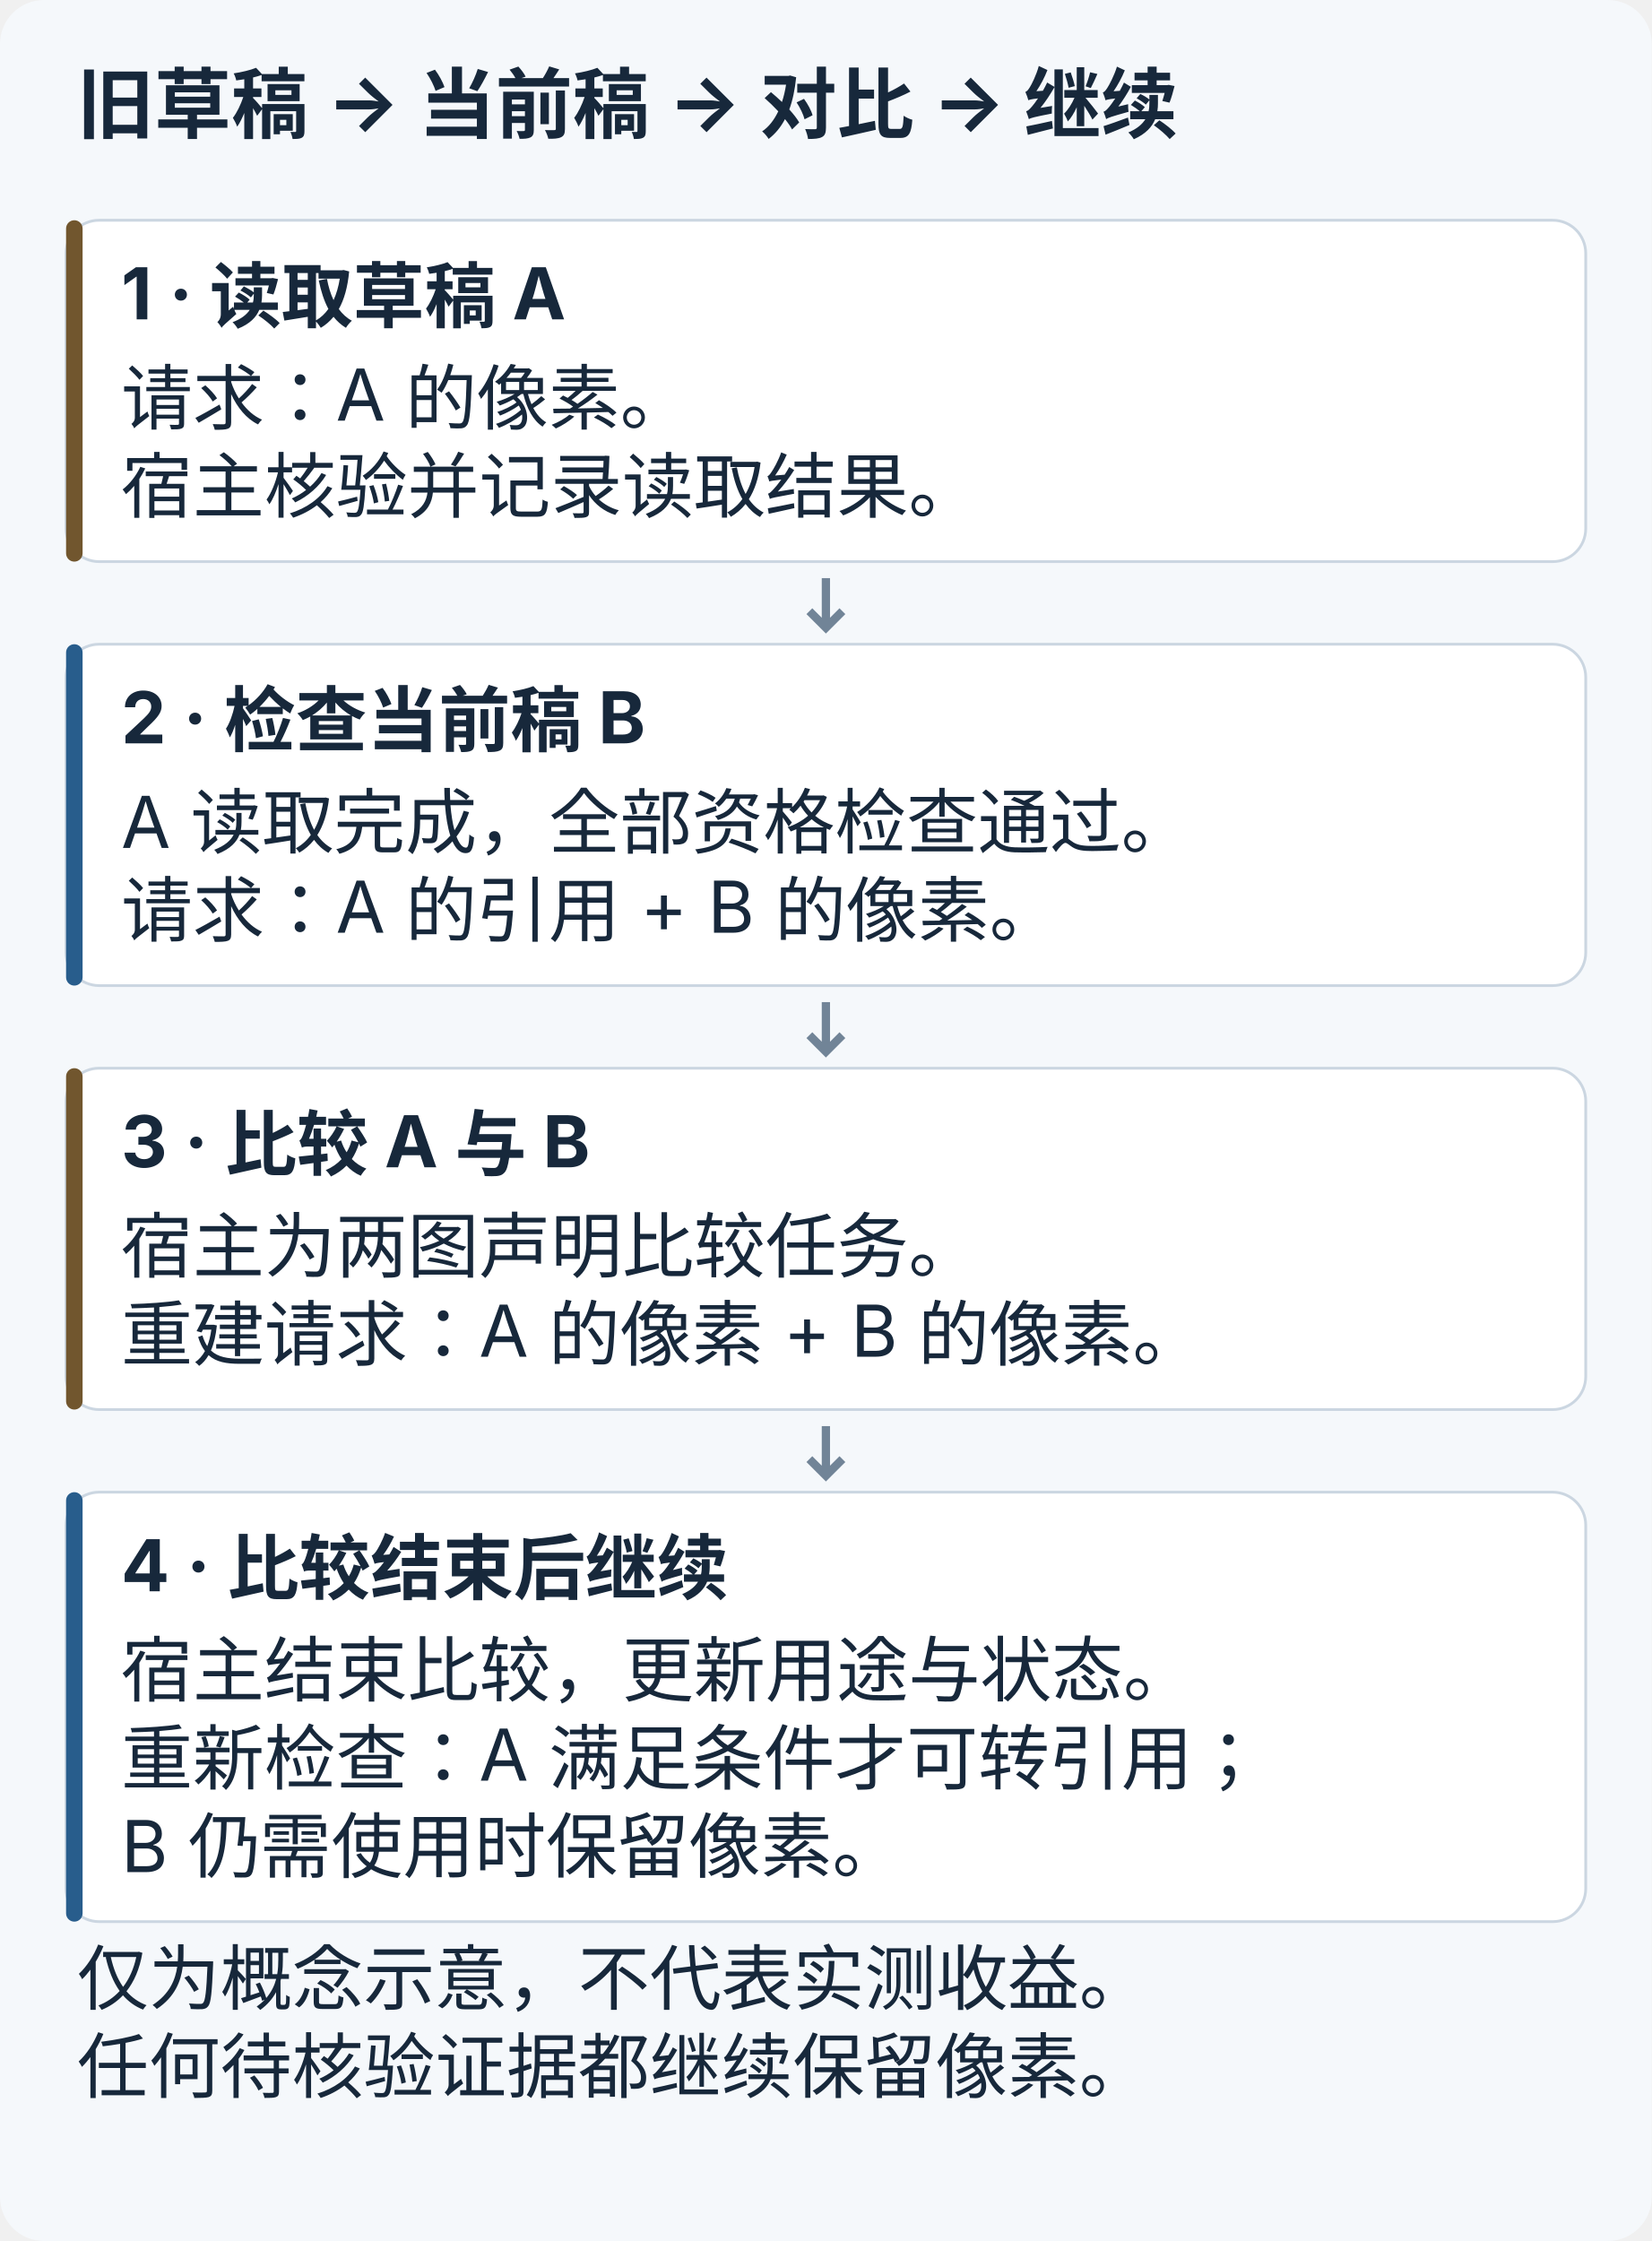
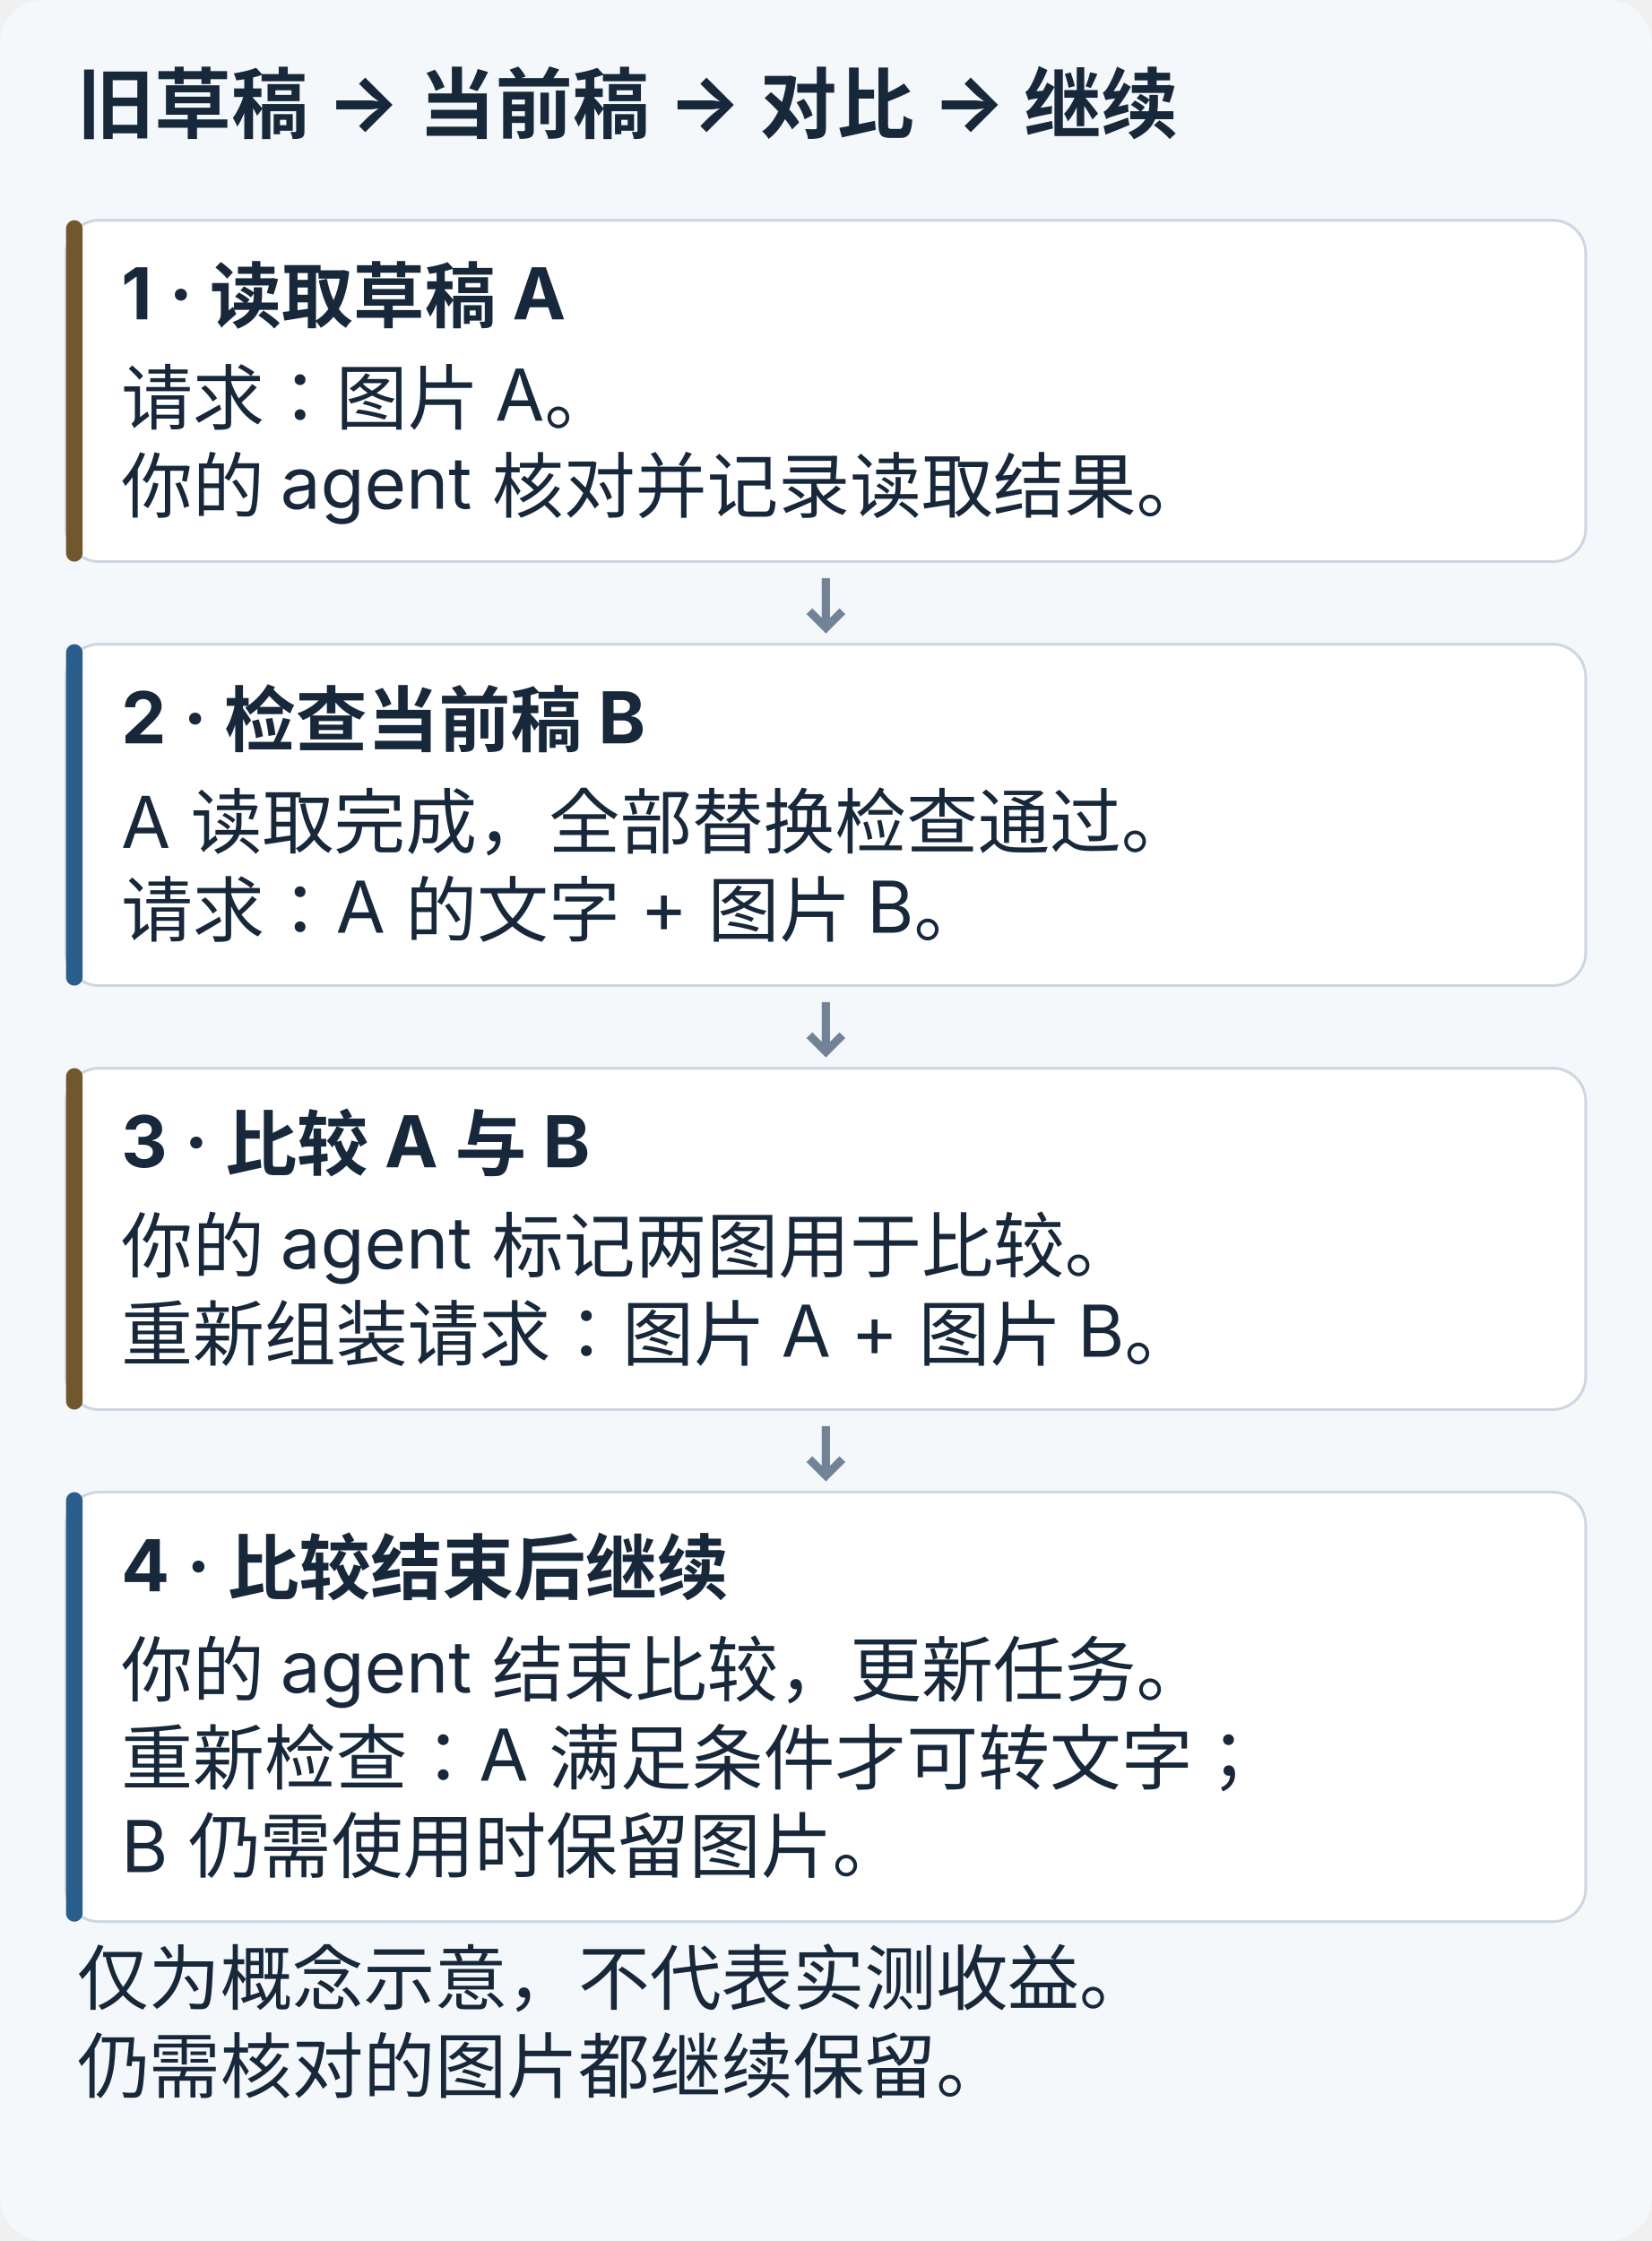
<svg xmlns="http://www.w3.org/2000/svg" width="600" height="814" viewBox="0 0 600 814" role="img" aria-labelledby="title desc">
  <style>text{font-family:system-ui,-apple-system,BlinkMacSystemFont,"Segoe UI",sans-serif;fill:#17283b}.title{font-size:28px;font-weight:700}.label{font-size:26px;font-weight:650}.body{font-size:26px}</style>
  <rect width="600" height="814" rx="16" fill="#f5f8fb" />
  <text class="title" x="28" y="48">旧草稿 → 当前稿 → 对比 → 继续</text>
  <rect x="24" y="80" width="552" height="124" rx="12" fill="#ffffff" stroke="#cbd6e1" />
  <rect x="24" y="80" width="6" height="124" rx="3" fill="#71562e" />
  <text class="label" x="44" y="116">1 · 读取草稿 A</text>
-   <text class="body" x="44" y="154">请求：A 的像素。</text>
-   <text class="body" x="44" y="186">宿主核验并记录读取结果。</text>
+   <text class="body" x="44" y="154">请求：图片 A。</text>
+   <text class="body" x="44" y="186">你的 agent 核对并记录读取结果。</text>
  <path d="M300 210 v18 m-6 -6 6 6 6 -6" fill="none" stroke="#718497" stroke-width="3" />
  <rect x="24" y="234" width="552" height="124" rx="12" fill="#ffffff" stroke="#cbd6e1" />
  <rect x="24" y="234" width="6" height="124" rx="3" fill="#285d8c" />
  <text class="label" x="44" y="270">2 · 检查当前稿 B</text>
-   <text class="body" x="44" y="308">A 读取完成，全部资格检查通过。</text>
-   <text class="body" x="44" y="340">请求：A 的引用 + B 的像素。</text>
+   <text class="body" x="44" y="308">A 读取完成，全部替换检查通过。</text>
+   <text class="body" x="44" y="340">请求：A 的文字 + 图片 B。</text>
  <path d="M300 364 v18 m-6 -6 6 6 6 -6" fill="none" stroke="#718497" stroke-width="3" />
  <rect x="24" y="388" width="552" height="124" rx="12" fill="#ffffff" stroke="#cbd6e1" />
  <rect x="24" y="388" width="6" height="124" rx="3" fill="#71562e" />
  <text class="label" x="44" y="424">3 · 比较 A 与 B</text>
-   <text class="body" x="44" y="462">宿主为两图声明比较任务。</text>
-   <text class="body" x="44" y="494">重建请求：A 的像素 + B 的像素。</text>
+   <text class="body" x="44" y="462">你的 agent 标记两图用于比较。</text>
+   <text class="body" x="44" y="494">重新组装请求：图片 A + 图片 B。</text>
  <path d="M300 518 v18 m-6 -6 6 6 6 -6" fill="none" stroke="#718497" stroke-width="3" />
  <rect x="24" y="542" width="552" height="156" rx="12" fill="#ffffff" stroke="#cbd6e1" />
  <rect x="24" y="542" width="6" height="156" rx="3" fill="#285d8c" />
  <text class="label" x="44" y="578">4 · 比较结束后继续</text>
-   <text class="body" x="44" y="616">宿主结束比较，更新用途与状态。</text>
-   <text class="body" x="44" y="648">重新检查：A 满足条件才可转引用；</text>
-   <text class="body" x="44" y="680">B 仍需使用时保留像素。</text>
+   <text class="body" x="44" y="616">你的 agent 结束比较，更新任务。</text>
+   <text class="body" x="44" y="648">重新检查：A 满足条件才可转文字；</text>
+   <text class="body" x="44" y="680">B 仍需使用时保留图片。</text>
  <text class="body" x="28" y="728">仅为概念示意，不代表实测收益。</text>
-   <text class="body" x="28" y="760">任何待核验证据都继续保留像素。</text>
+   <text class="body" x="28" y="760">仍需核对的图片都继续保留。</text>
</svg>
